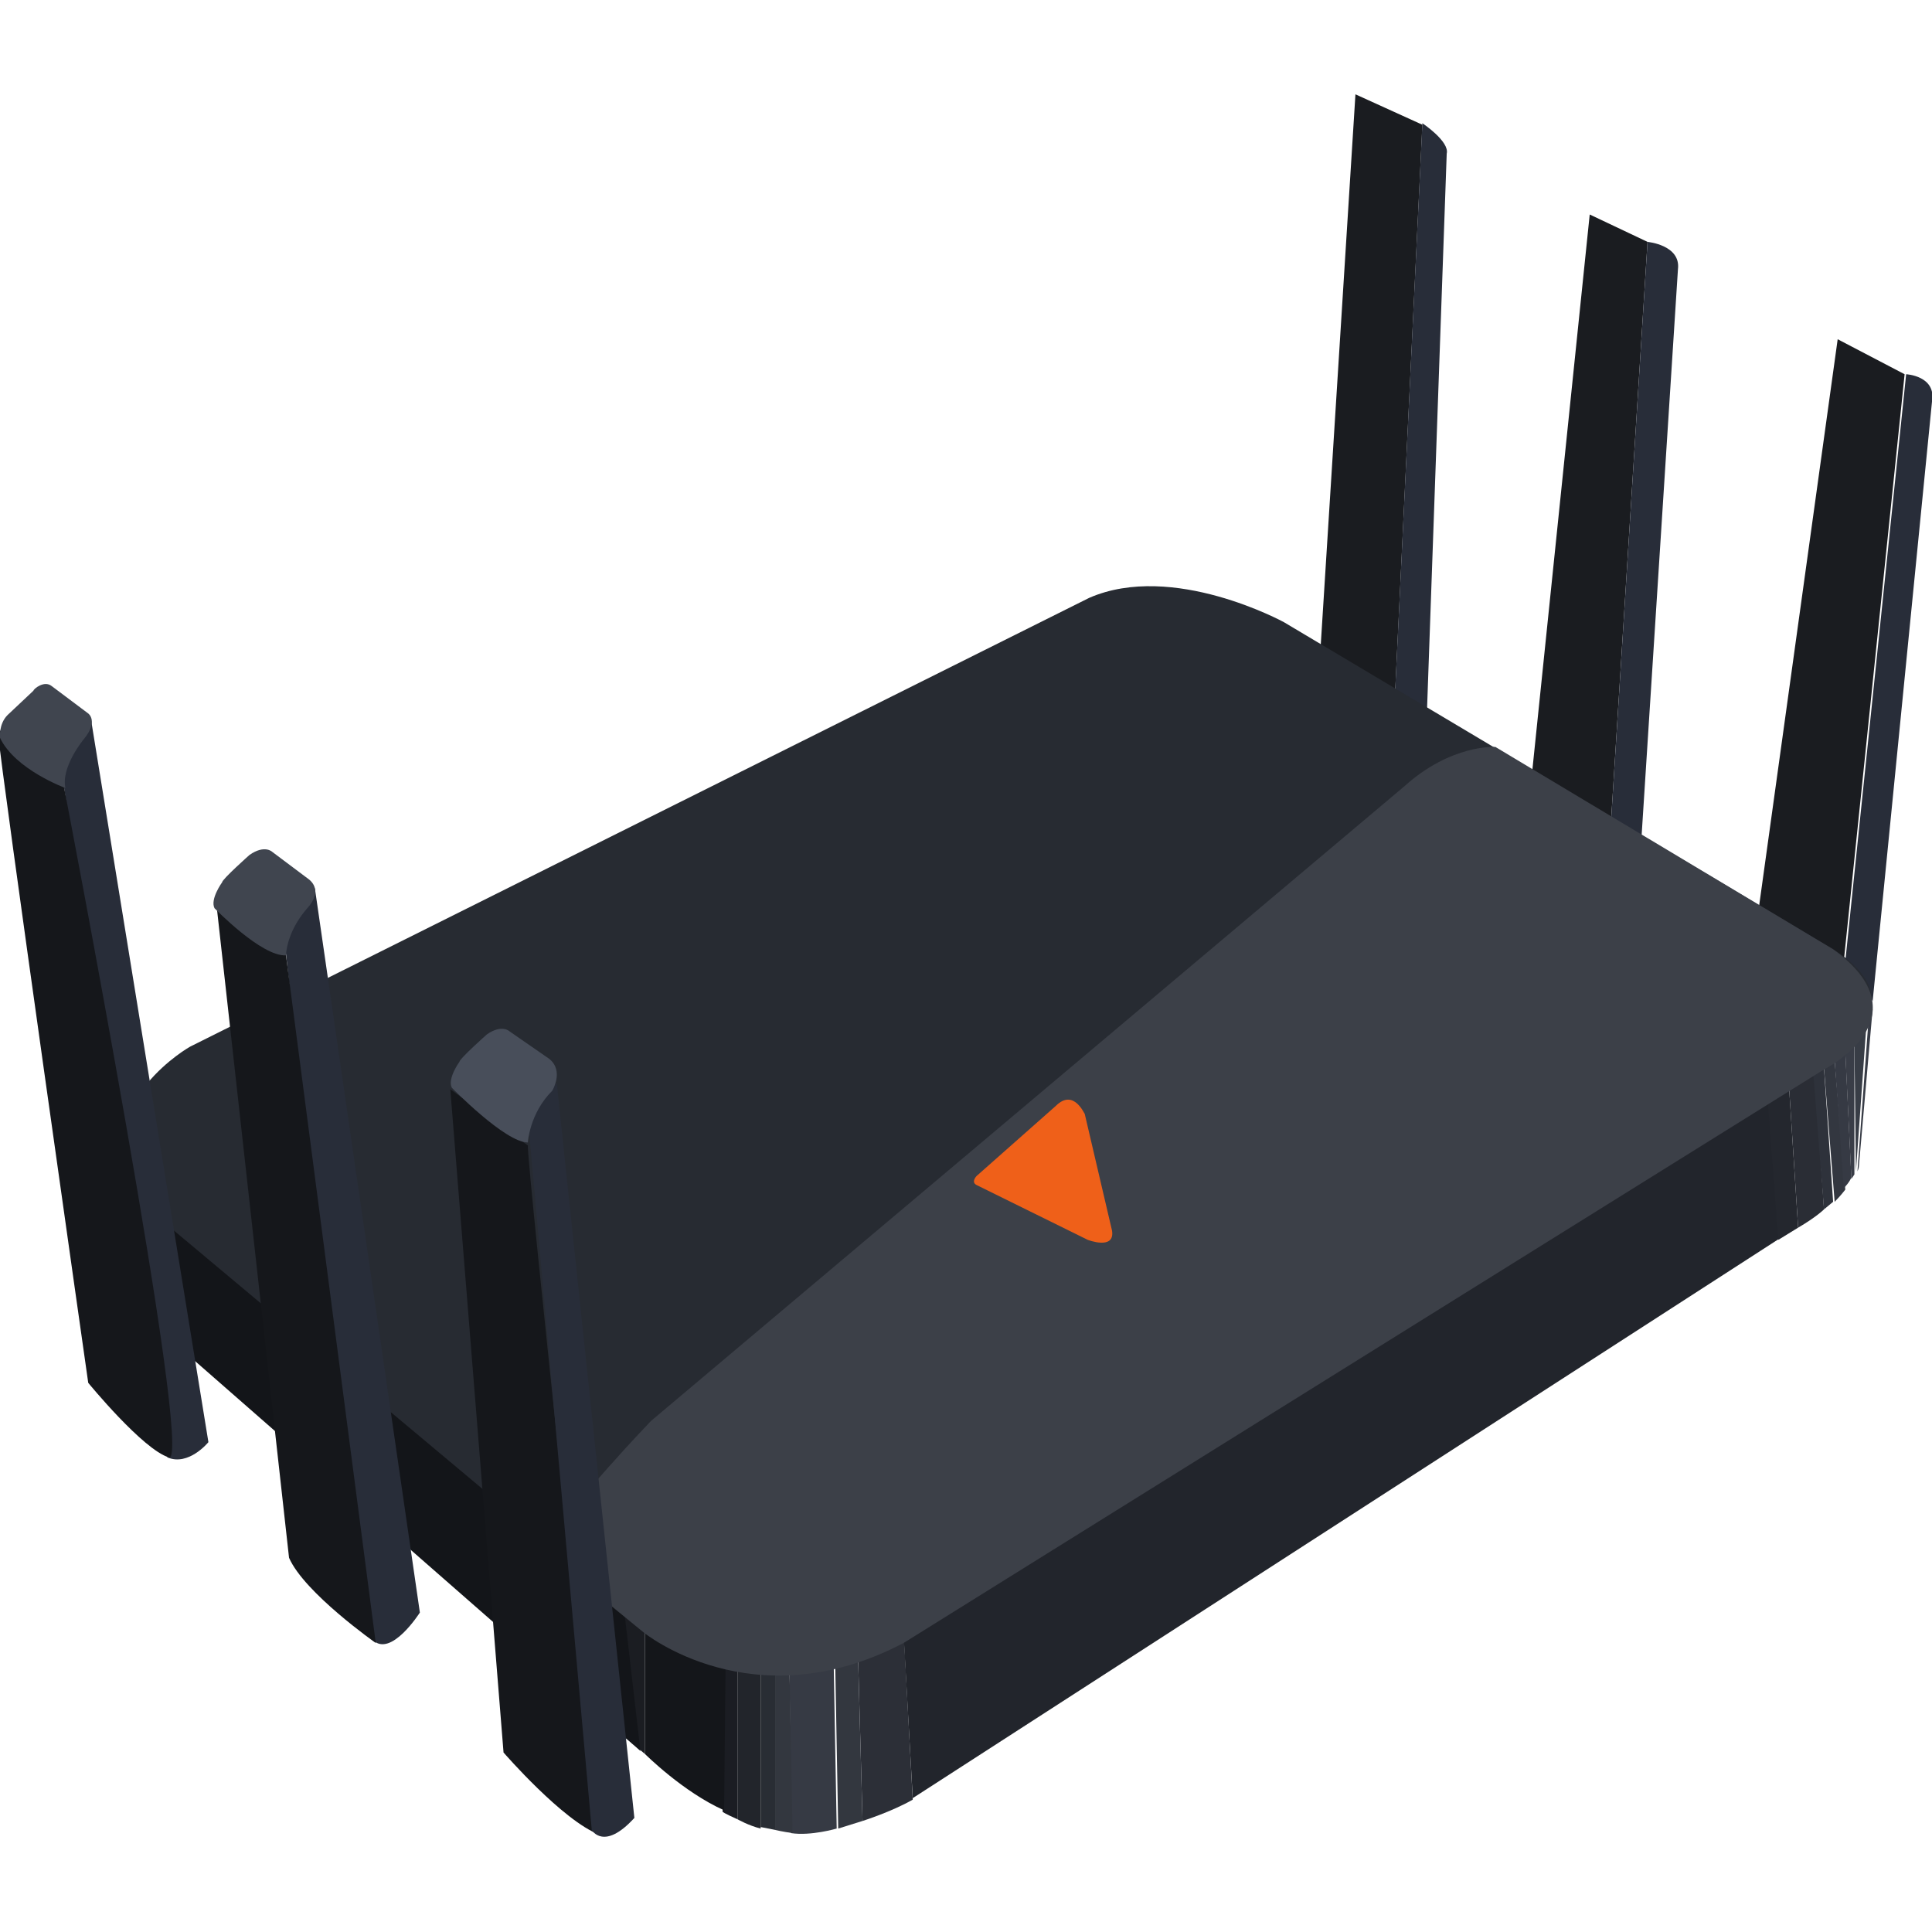
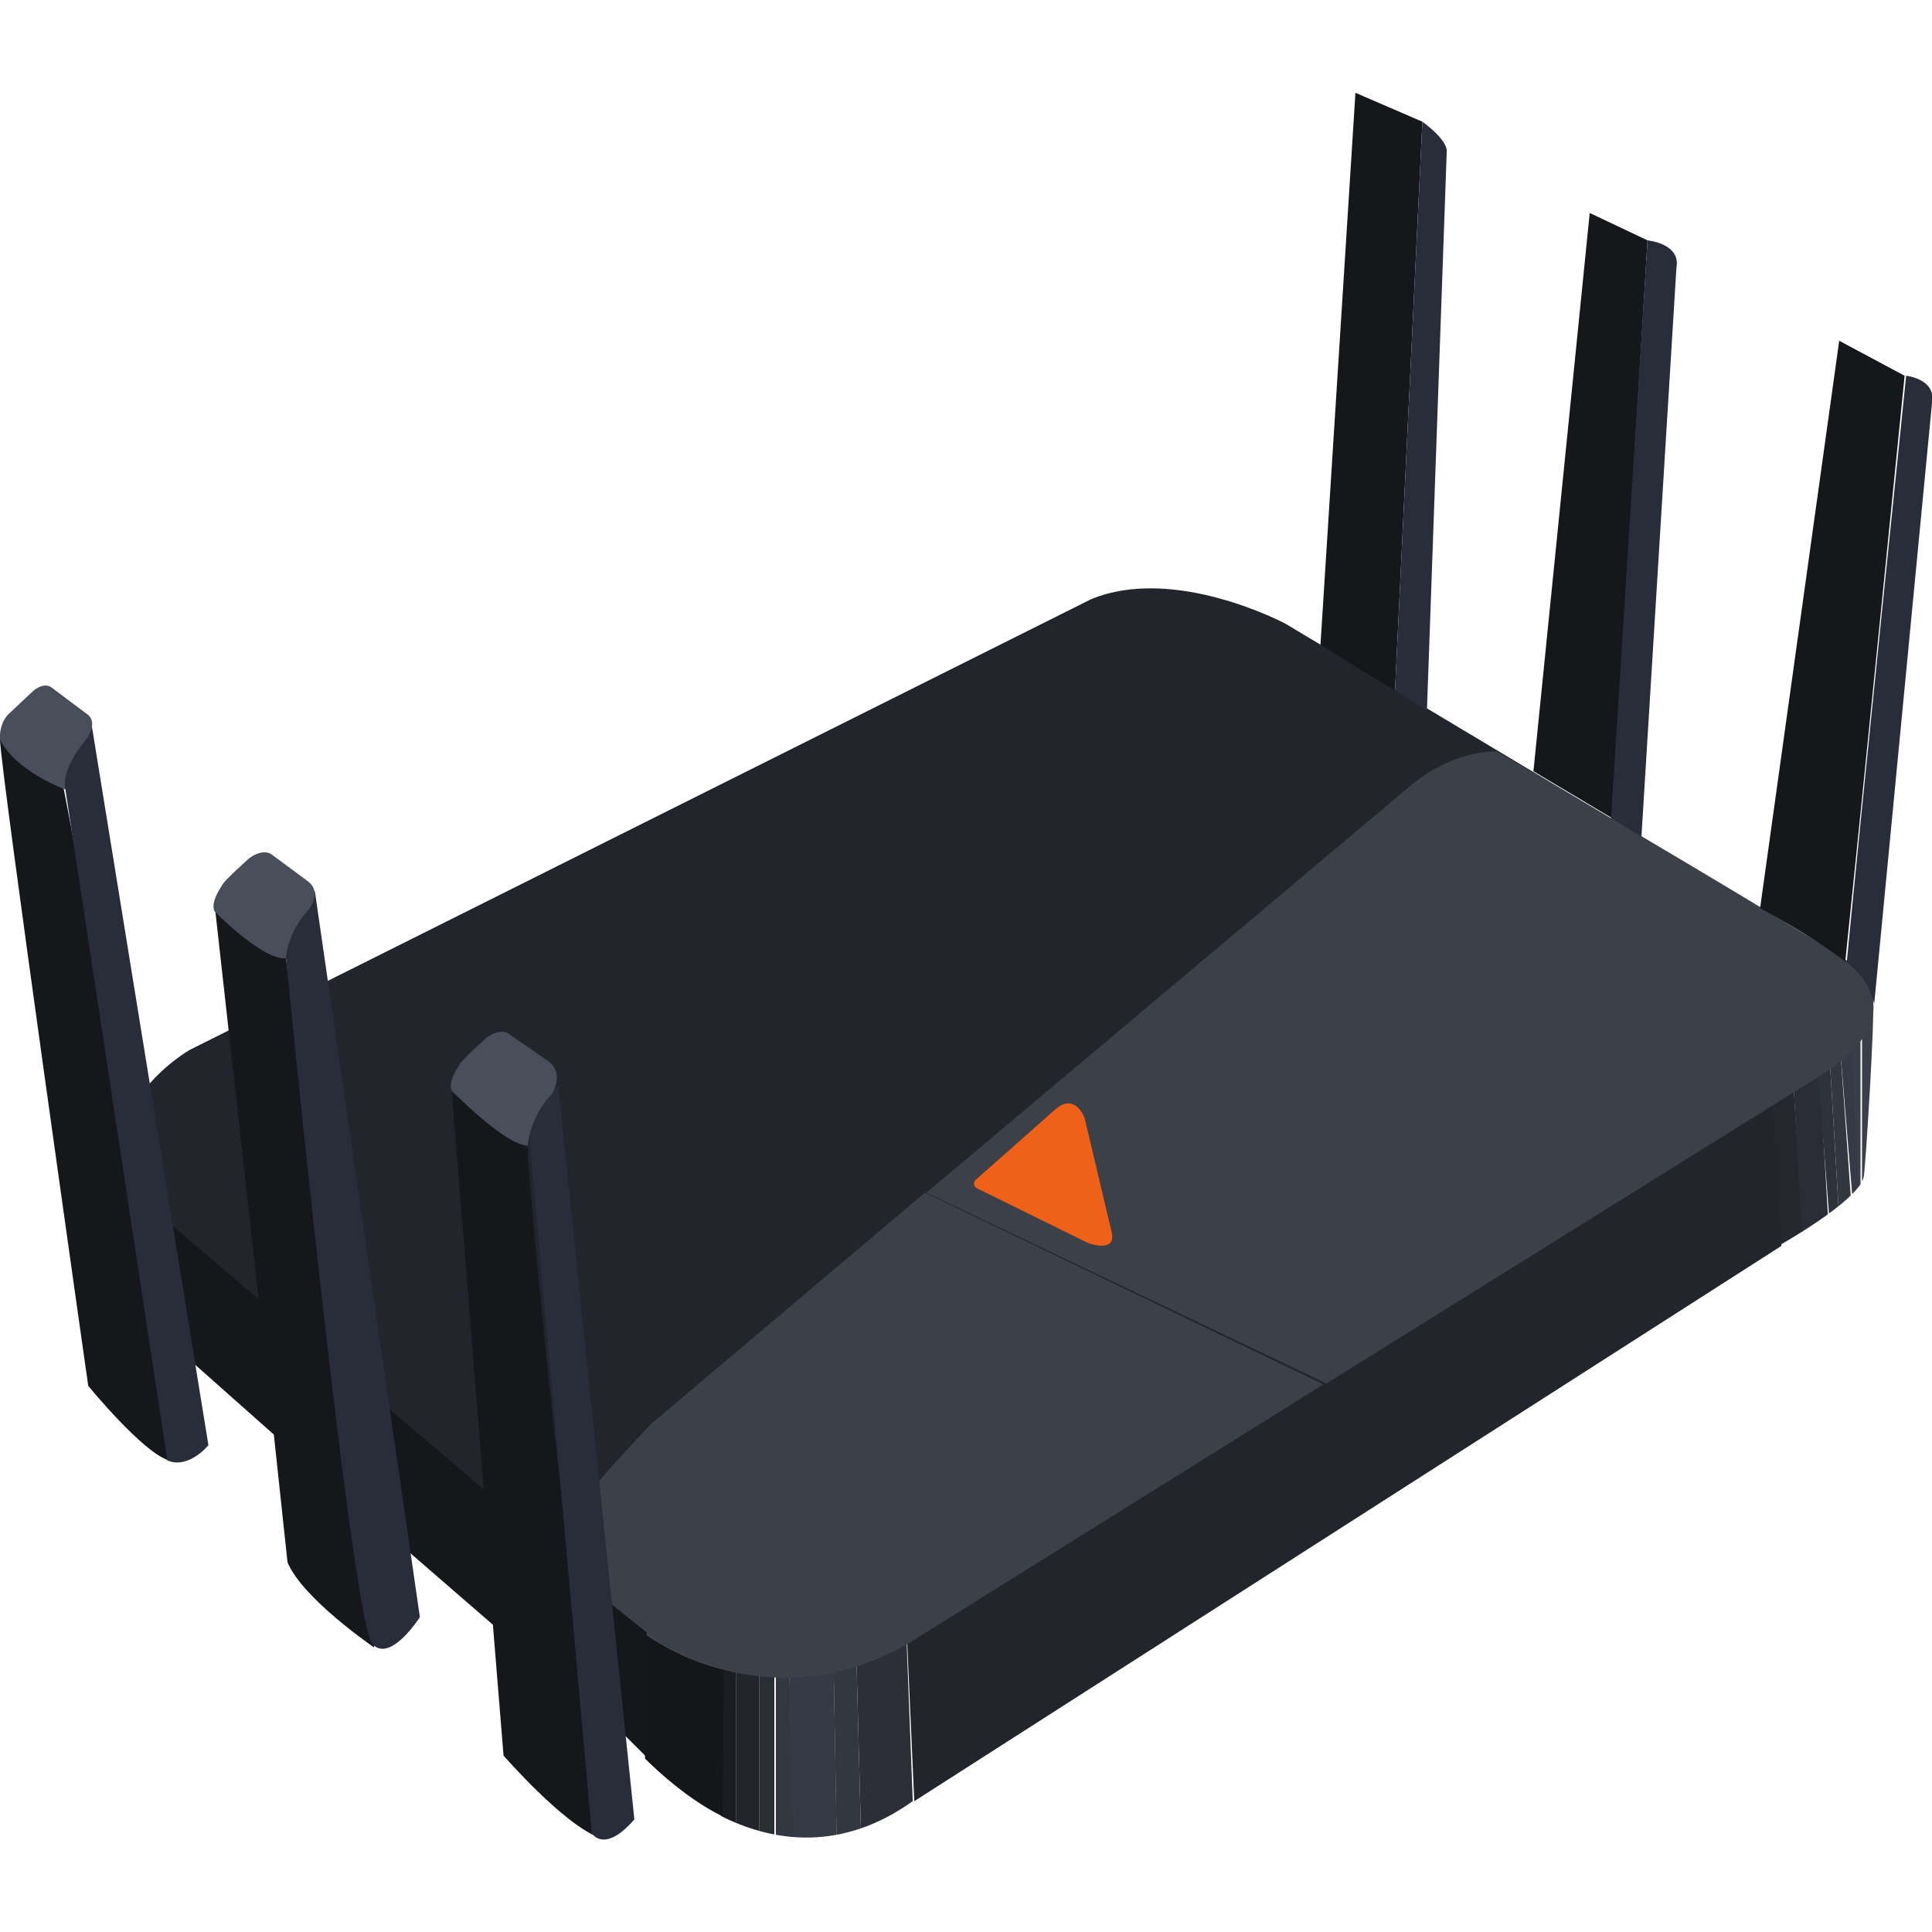
<svg xmlns="http://www.w3.org/2000/svg" xmlns:xlink="http://www.w3.org/1999/xlink" version="1.1" id="图层_1" x="0px" y="0px" viewBox="0 0 127 127" style="enable-background:new 0 0 127 127;" xml:space="preserve">
  <style type="text/css">
- 	.st0{fill:#1B1D22;}
- 	.st1{fill:#2C2F37;}
- 	.st2{fill:#363A44;}
- 	.st3{fill:#33373F;}
- 	.st4{fill:#292D34;}
- 	.st5{fill:#22252B;}
- 	.st6{fill:#1B1D23;}
- 	.st7{fill:#14161A;}
- 	.st8{fill:#22252C;}
- 	.st9{fill:#24272E;}
- 	.st10{fill:#2A2D35;}
- 	.st11{fill:#383C46;}
- 	.st12{fill:#2E323B;}
- 	.st13{fill:#333740;}
- 	.st14{fill:#393D47;}
- 	.st15{fill:#383D46;}
- 	.st16{fill:#131519;}
- 	.st17{fill:#1A1C20;}
- 	.st18{fill:#282D39;}
- 	.st19{clip-path:url(#SVGID_2_);fill:#1A1C20;}
- 	.st20{clip-path:url(#SVGID_4_);fill:#282D39;}
- 	.st21{fill:#272B32;}
- 	.st22{fill:#15171B;}
- 	.st23{fill:#40454F;}
- 	.st24{clip-path:url(#SVGID_6_);fill:#282D39;}
- 	.st25{clip-path:url(#SVGID_8_);fill:#15171B;}
- 	.st26{clip-path:url(#SVGID_10_);fill:#40454F;}
- 	.st27{fill:#3C4048;}
- 	.st28{fill:#EF6019;}
- 	.st29{clip-path:url(#SVGID_12_);fill:#15171B;}
- 	.st30{clip-path:url(#SVGID_14_);fill:#282D39;}
- 	.st31{fill:#484E5A;}
+ 	.st0{clip-path:url(#SVGID_2_);}
+ 	.st1{fill:#24272E;}
+ 	.st2{fill:#2A2D35;}
+ 	.st3{fill:#2E323B;}
+ 	.st4{fill:#333740;}
+ 	.st5{fill:#363A44;}
+ 	.st6{fill:#393D47;}
+ 	.st7{fill:#3A3F49;}
+ 	.st8{clip-path:url(#SVGID_4_);}
+ 	.st9{fill:#2C2F37;}
+ 	.st10{fill:#33373F;}
+ 	.st11{fill:#292D34;}
+ 	.st12{fill:#22252B;}
+ 	.st13{fill:#1B1D23;}
+ 	.st14{fill:#14161A;}
+ 	.st15{fill:#22252C;}
+ 	.st16{fill:#3C4048;}
+ 	.st17{fill:#EF6019;}
+ 	.st18{fill:#15171B;}
+ 	.st19{fill:#282D39;}
+ 	.st20{fill:#484E5A;}
</style>
  <g>
-     <path class="st0" d="M39.9,104.9l2.5,2v8.4l-1.8-1.5L39.9,104.9z" />
-     <path class="st1" d="M56.4,108.7l0.3,11c0,0,1.9-0.6,3.3-1.4l-0.6-11.1L56.4,108.7z" />
-     <path class="st2" d="M51.9,109.8c0,0,2-0.2,2.9-0.6l0.2,11c0,0-1.7,0.5-3,0.3L51.9,109.8z" />
-     <path class="st3" d="M54.9,109.2l1.5-0.5l0.3,11l-1.6,0.5L54.9,109.2z M51.9,109.8H51v10.5c0,0,0.4,0.1,1.1,0.2L51.9,109.8z" />
-     <path class="st4" d="M51,109.8h-1v10.3l1,0.2V109.8z" />
-     <path class="st5" d="M50,109.8c0,0-1.4-0.1-1.5-0.2v10c0,0,0.7,0.4,1.5,0.6V109.8z" />
-     <path class="st6" d="M48.5,109.5c0,0-0.7-0.1-1-0.2v9.8c0,0,0.1,0.1,1,0.5V109.5z" />
-     <path class="st7" d="M47.7,108.9c0,0-2,0.6-5.3-2v8.4c0,0,2.5,2.5,5.2,3.7L47.7,108.9z" />
-     <path class="st8" d="M59.4,107.5l0.6,10.7l57-36.8l-0.7-9.2L59.4,107.5z" />
-     <path class="st9" d="M116.2,72.3l1.4-0.9l0.6,9.3l-1.3,0.8L116.2,72.3z" />
-     <path class="st10" d="M117.6,71.4l1.7-0.9l0.6,9c0,0-0.5,0.5-1.7,1.2L117.6,71.4z" />
-     <path class="st11" d="M123.1,66.3l-0.9,10.3c0,0,0,0.2-0.1,0.4l0.7-9.6C122.7,67.4,123,66.9,123.1,66.3" />
-     <path class="st12" d="M119.9,79.5l0.6-0.5l-0.6-8.8l-0.7,0.4L119.9,79.5z" />
-     <path class="st13" d="M119.9,70.2c0,0,0.6-0.4,0.7-0.5l0.7,8.5c0,0-0.3,0.4-0.7,0.8L119.9,70.2z" />
-     <path class="st2" d="M120.6,69.7c0,0,0.7-0.5,0.7-0.6c0-0.1,0.4,8.3,0.4,8.3s-0.1,0.3-0.5,0.7L120.6,69.7z" />
-     <path class="st14" d="M121.3,69.2l0.6-0.6v8.6l-0.2,0.3L121.3,69.2z" />
-     <path class="st15" d="M121.9,68.6l0.8-1.4L122,77l0,0.1L121.9,68.6L121.9,68.6z" />
-     <path class="st16" d="M10.8,79.9L41,105.6l1.1,9.5L10.8,87.7V79.9z" />
-     <path class="st17" d="M89.1,6.2l-2.3,36.5l4.9,3l1.8-37.5L89.1,6.2z" />
-     <path class="st18" d="M93.8,46.8l-2.1-1.2l1.8-37.5c0,0,1.8,1.2,1.6,2L93.8,46.8z" />
-     <path class="st17" d="M104.5,14.1l3.8,1.8L105.9,54l-5.2-3.1L104.5,14.1z" />
-     <path class="st18" d="M108.3,15.9c0,0,2.2,0.2,2,1.8l-2.4,37.4l-2-1.1L108.3,15.9z" />
+     <defs>
+       <path id="SVGID_1_" d="M123.1,66c-0.4-0.2,0,2.5-7,6.9l0.8,9c0,0,5.2-2.9,5.6-4.5C122.6,77.4,123.3,66,123.1,66z" />
+     </defs>
+     <clipPath id="SVGID_2_">
+       <use xlink:href="#SVGID_1_" style="overflow:visible;" />
+     </clipPath>
+     <g class="st0">
+       <polygon class="st1" points="116.2,72.4 117.9,71.4 118.6,82.1 116.9,83   " />
+       <path class="st2" d="M117.9,71.4l1.7-1.1l0.6,10.3c0,0-0.5,0.6-1.7,1.4L117.9,71.4z" />
+       <polygon class="st3" points="120.3,80.7 120.9,80.1 120.3,70 119.5,70.4   " />
+       <path class="st4" d="M120.3,70c0,0,0.7-0.5,0.7-0.6l0.7,9.8c0,0-0.3,0.5-0.8,0.9L120.3,70z" />
+       <path class="st5" d="M121,69.4c0,0,0.7-0.6,0.8-0.7c0.1-0.1,0.5,9.5,0.5,9.5s-0.2,0.4-0.5,0.9L121,69.4z" />
+       <polygon class="st6" points="121.7,68.8 122.3,68.1 122.3,78 122.2,78.3   " />
+       <path class="st7" d="M122.9,66.5l0,0.2l-0.5,1V78l0.1-0.2l0-0.2l0,0.2c0.1-0.2,0.2-0.5,0.2-0.5l0.9-12.4    C123.4,65.7,122.9,66.5,122.9,66.5z" />
+     </g>
+   </g>
+   <g>
+     <defs>
+       <path id="SVGID_3_" d="M42.4,115.6c0,0,8.2,9.5,17.6,2.8L59.6,108c0,0-8.5,5.3-17.2-0.6V115.6z" />
+     </defs>
+     <clipPath id="SVGID_4_">
+       <use xlink:href="#SVGID_3_" style="overflow:visible;" />
+     </clipPath>
+     <g class="st8">
+       <path class="st9" d="M56.3,109.2l0.3,11.4c0,0,2.1-0.9,3.5-1.8l-0.5-11.3L56.3,109.2z" />
+       <path class="st5" d="M51.9,110c0,0,2-0.2,2.9-0.6l0.2,11.2c0,0-1.7,0.5-3,0.3L51.9,110z" />
+       <polygon class="st10" points="54.8,109.6 56.3,109.1 56.6,120.6 55,121.2   " />
+       <path class="st10" d="M51.9,110h-0.9v10.8c0,0,0.3,0.1,1.1,0.2L51.9,110z" />
+       <polygon class="st11" points="50.9,110 49.9,110 49.9,120.5 50.9,120.7   " />
+       <path class="st12" d="M49.9,109.9c0,0-1.4-0.1-1.5-0.2v10.3c0,0,0.7,0.4,1.5,0.6V109.9z" />
+       <path class="st13" d="M48.4,109.6c0,0-0.7-0.1-1-0.2v10c0,0,0.1,0.1,1,0.5V109.6z" />
+       <path class="st14" d="M47.6,108.7c0,0-2,1.1-5.3-1.6v8.4c0,0,2.5,2.6,5.2,3.9L47.6,108.7z" />
+     </g>
+   </g>
+   <path class="st15" d="M120.6,62.6L84.5,41c0,0-7.3-3.9-12.8-1.6L12.5,69c0,0-6.1,3.4-4.4,9.3L42,106.6c0,0,5.4,6.6,17.4,0.7l0.2-0.1  l0.5,11.2l57-36.5l-0.6-9.8l4.3-2.7C120.8,69.3,126.2,66.1,120.6,62.6z" />
+   <g>
    <g>
-       <g>
-         <defs>
-           <rect id="SVGID_1_" y="6.1" width="127" height="114.7" />
-         </defs>
-         <clipPath id="SVGID_2_">
-           <use xlink:href="#SVGID_1_" style="overflow:visible;" />
-         </clipPath>
-         <path class="st19" d="M120.8,22.3l4.4,2.3l-4,38.6l-5.6-3.4L120.8,22.3z" />
-       </g>
-       <g>
-         <defs>
-           <rect id="SVGID_3_" y="6.1" width="127" height="114.7" />
-         </defs>
-         <clipPath id="SVGID_4_">
-           <use xlink:href="#SVGID_3_" style="overflow:visible;" />
-         </clipPath>
-         <path class="st20" d="M123.1,65.8l-1.8-2.6l4-38.6c0,0,2,0.1,1.7,1.8L123.1,65.8z" />
-       </g>
+       <path class="st16" d="M60.8,78.4l-18,15.2c0,0-5.3,5.5-7.1,8.5l6.7,5.3c0,0,7.8,6,17.2,0.7L87,91L60.8,78.4L60.8,78.4z" />
+       <path class="st16" d="M120.5,62.6c-5.4-3.5-22.1-13.2-22.1-13.2s-3-0.2-6.1,2.6L60.9,78.4l26.2,12.5l0,0.1l32.9-20.5    C119.9,70.5,126.8,66.6,120.5,62.6z" />
    </g>
-     <path class="st21" d="M71.6,39.3L12.5,68.8c0,0-6.1,3.4-4.4,9.3l33.8,28.3c0,0,5.4,6.6,17.4,0.7l61.4-38c0,0,5.4-3.2-0.2-6.7   L84.4,40.9C84.4,40.9,77.1,36.9,71.6,39.3" />
-     <path class="st18" d="M20.7,58.4l6.9,47.6c0,0-1.9,3-3.1,1.8c-1.1-1.2-4.5-34-5.7-45.1C18.6,61.5,17.3,57.9,20.7,58.4" />
-     <path class="st22" d="M18.8,62.8l5.9,45.2c0,0-4.7-3.3-5.7-5.6l-4.8-43.2L18.8,62.8z" />
-     <path class="st23" d="M17.9,56c0,0-0.5-0.5-1.5,0.2c0,0-1.8,1.6-1.8,1.8c0,0-0.8,1.1-0.5,1.7c0,0,3.1,3.2,4.7,3.1   c0,0,0-1.5,1.4-3.1c0,0,1.1-1.1,0.1-1.9L17.9,56z" />
-     <g>
-       <g>
-         <defs>
-           <rect id="SVGID_5_" y="6.1" width="127" height="114.7" />
-         </defs>
-         <clipPath id="SVGID_6_">
-           <use xlink:href="#SVGID_5_" style="overflow:visible;" />
-         </clipPath>
-         <path class="st24" d="M6,47.4l7.7,47.4c0,0-1.3,1.6-2.7,1L4.2,51.7C4.3,51.7,3.3,49.3,6,47.4" />
-       </g>
-       <g>
-         <defs>
-           <rect id="SVGID_7_" y="6.1" width="127" height="114.7" />
-         </defs>
-         <clipPath id="SVGID_8_">
-           <use xlink:href="#SVGID_7_" style="overflow:visible;" />
-         </clipPath>
-         <path class="st25" d="M5.8,90.9c0,0,3.6,4.4,5.3,4.9c1.7,0.5-6.9-44.1-6.9-44.1s-4-5.5-4.3-3.3C0,50.2,5.8,90.9,5.8,90.9" />
-       </g>
-       <g>
-         <defs>
-           <rect id="SVGID_9_" y="6.1" width="127" height="114.7" />
-         </defs>
-         <clipPath id="SVGID_10_">
-           <use xlink:href="#SVGID_9_" style="overflow:visible;" />
-         </clipPath>
-         <path class="st26" d="M3.4,45.1l2.4,1.8c0,0,0.7,0.5-0.3,1.7c0,0-1.5,1.8-1.2,3.2c0,0-3.3-1.2-4.3-3.3c0,0-0.1-0.9,0.5-1.5     l1.7-1.6C2.2,45.3,2.9,44.7,3.4,45.1" />
-       </g>
-     </g>
-     <path class="st27" d="M98.3,49.1c0,0-2.9-0.2-6,2.6L42.8,93.4c0,0-5.3,5.5-7.1,8.5l6.6,5.4c0,0,7.2,5.9,17.1,0.7l60.5-37.7   c0,0,6.8-3.4,0.6-7.9L98.3,49.1z" />
-     <path class="st28" d="M69.4,72.7l-5.2,4.6c0,0-0.4,0.4,0,0.6l7.3,3.6c0,0,1.8,0.7,1.6-0.6l-1.8-7.7C71.3,73.3,70.6,71.5,69.4,72.7" />
-     <g>
-       <g>
-         <defs>
-           <rect id="SVGID_11_" y="6.1" width="127" height="114.7" />
-         </defs>
-         <clipPath id="SVGID_12_">
-           <use xlink:href="#SVGID_11_" style="overflow:visible;" />
-         </clipPath>
-         <path class="st29" d="M29.6,71.6l3.5,43.6c0,0,3.9,4.5,6.3,5.4c0,0-4.8-44.3-4.7-45.3L29.6,71.6z" />
-       </g>
-       <g>
-         <defs>
-           <rect id="SVGID_13_" y="6.1" width="127" height="114.7" />
-         </defs>
-         <clipPath id="SVGID_14_">
-           <use xlink:href="#SVGID_13_" style="overflow:visible;" />
-         </clipPath>
-         <path class="st30" d="M36.6,71.2c0,0-2,2-1.8,3.4l4.1,45.7c0,0,0.8,1.4,2.8-0.8L36.6,71.2z" />
-       </g>
-     </g>
-     <path class="st31" d="M33.5,67.8c0,0-0.5-0.5-1.5,0.2c0,0-1.8,1.6-1.8,1.8c0,0-0.8,1.1-0.5,1.7c0,0,3.5,3.6,5,3.6   c0,0,0.1-1.9,1.6-3.4c0,0,0.8-1.3-0.2-2.1L33.5,67.8z" />
+     <path class="st17" d="M64.2,78.1l7.3,3.6c0,0,1.8,0.7,1.6-0.6l-1.8-7.6c0,0-0.6-1.7-1.9-0.6l-5.2,4.6   C64.2,77.5,63.8,77.8,64.2,78.1z" />
+   </g>
+   <g>
+     <polygon class="st18" points="86.8,42.4 91.7,45.4 93.5,8 89.1,6.1  " />
+     <polygon class="st18" points="100.8,50.7 106,53.8 108.3,15.8 104.5,14  " />
+     <path class="st18" d="M120.9,22.4l-5.2,37.3c0,0,3.2,1.7,5.6,3.5c0.8-7.6,3.9-38.5,3.9-38.5L120.9,22.4z" />
+     <path class="st18" d="M0,48.6c0,1.8,5.8,42.5,5.8,42.5s3.6,4.4,5.3,4.9c1.7,0.5-6.9-44.1-6.9-44.1S0.3,46.4,0,48.6z" />
+     <path class="st18" d="M34.7,75.5l-5-3.7l2.1,26.1l-9.4-8L18.8,63l-4.7-3.6l2.9,26l-6.1-5.2v7.8l7.1,6.3l0.9,8.4   c1,2.4,5.7,5.6,5.7,5.6L23.4,99l9,7.8l0.7,8.6c0,0,3.9,4.5,6.3,5.4c0,0-0.5-4.2-1-9.4l4.1,4.1v-8.2l-5-4   C36,91.1,34.6,76.1,34.7,75.5z" />
+   </g>
+   <g>
+     <path class="st19" d="M93.5,8l-1.8,37.4l2.1,1.3L95.1,10C95.2,9.2,93.5,8,93.5,8z" />
+     <path class="st19" d="M108.3,15.8l-2.4,38l2,1.2l2.3-37.4C110.5,16,108.3,15.8,108.3,15.8z" />
+     <path class="st19" d="M125.3,24.7c0,0-3,29.1-3.9,38.5c1.5,1.1,1.8,2.8,1.8,2.8l3.8-39.5C127.3,24.9,125.3,24.7,125.3,24.7z" />
+     <path class="st19" d="M18.8,63c1.1,11.1,4.5,43.9,5.7,45.1s3.1-1.8,3.1-1.8l-6.9-47.7C17.3,58.1,18.7,61.7,18.8,63z" />
+     <path class="st19" d="M4.3,51.9L11,96c1.4,0.6,2.7-1,2.7-1L6,47.5C3.3,49.4,4.3,51.9,4.3,51.9z" />
+     <path class="st19" d="M34.8,74.8l4.1,45.7c0,0,0.8,1.4,2.8-0.9l-5-48.2C36.6,71.4,34.7,73.4,34.8,74.8z" />
+   </g>
+   <g>
+     <path class="st20" d="M20.2,57.9l-2.3-1.7c0,0-0.5-0.5-1.5,0.2c0,0-1.8,1.6-1.8,1.8c0,0-0.8,1.1-0.5,1.7c0,0,3.1,3.2,4.7,3.1   c0,0,0-1.5,1.4-3.1C20.2,59.9,21.3,58.7,20.2,57.9z" />
+     <path class="st20" d="M5.8,47l-2.4-1.8c-0.5-0.4-1.2,0.2-1.2,0.2l-1.7,1.6C-0.1,47.7,0,48.6,0,48.6c1,2.1,4.3,3.3,4.3,3.3   c-0.3-1.4,1.3-3.2,1.3-3.2C6.5,47.5,5.8,47,5.8,47z" />
+     <path class="st20" d="M36.1,69.8L33.5,68c0,0-0.5-0.5-1.5,0.2c0,0-1.8,1.6-1.8,1.8c0,0-0.8,1.1-0.5,1.7c0,0,3.5,3.6,5,3.6   c0,0,0.1-1.9,1.6-3.4C36.3,71.9,37.1,70.6,36.1,69.8z" />
  </g>
</svg>
